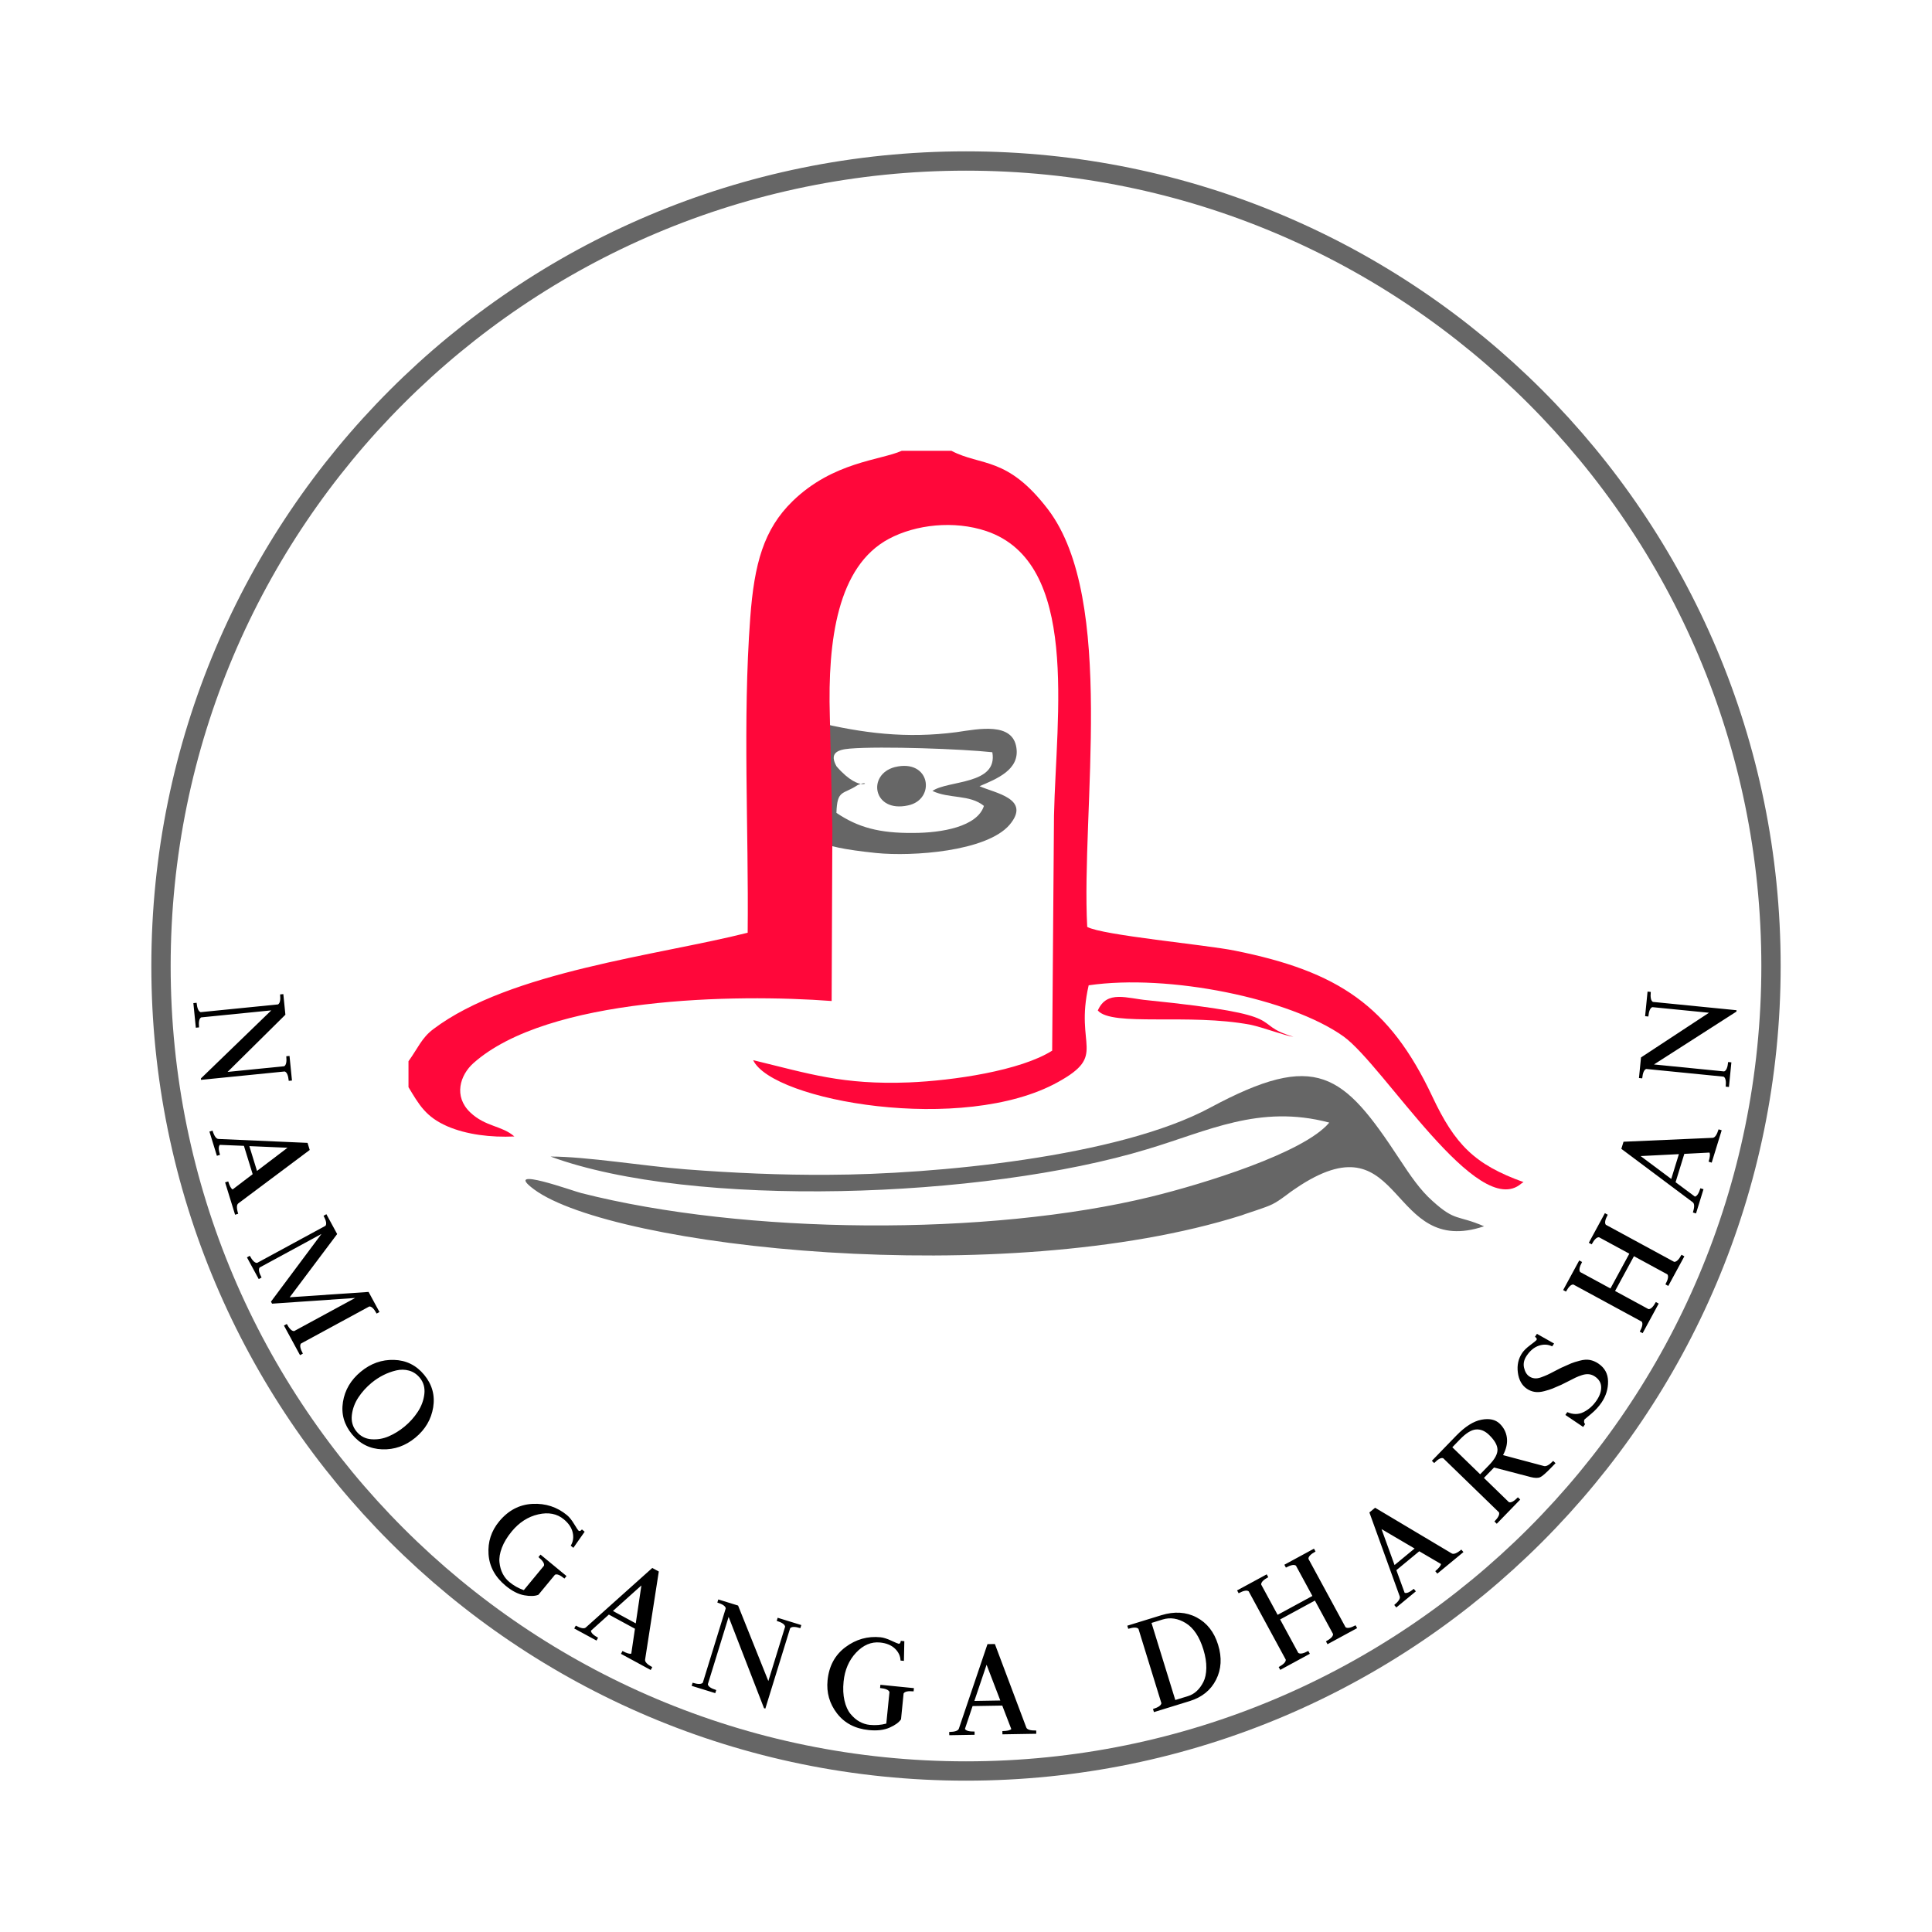
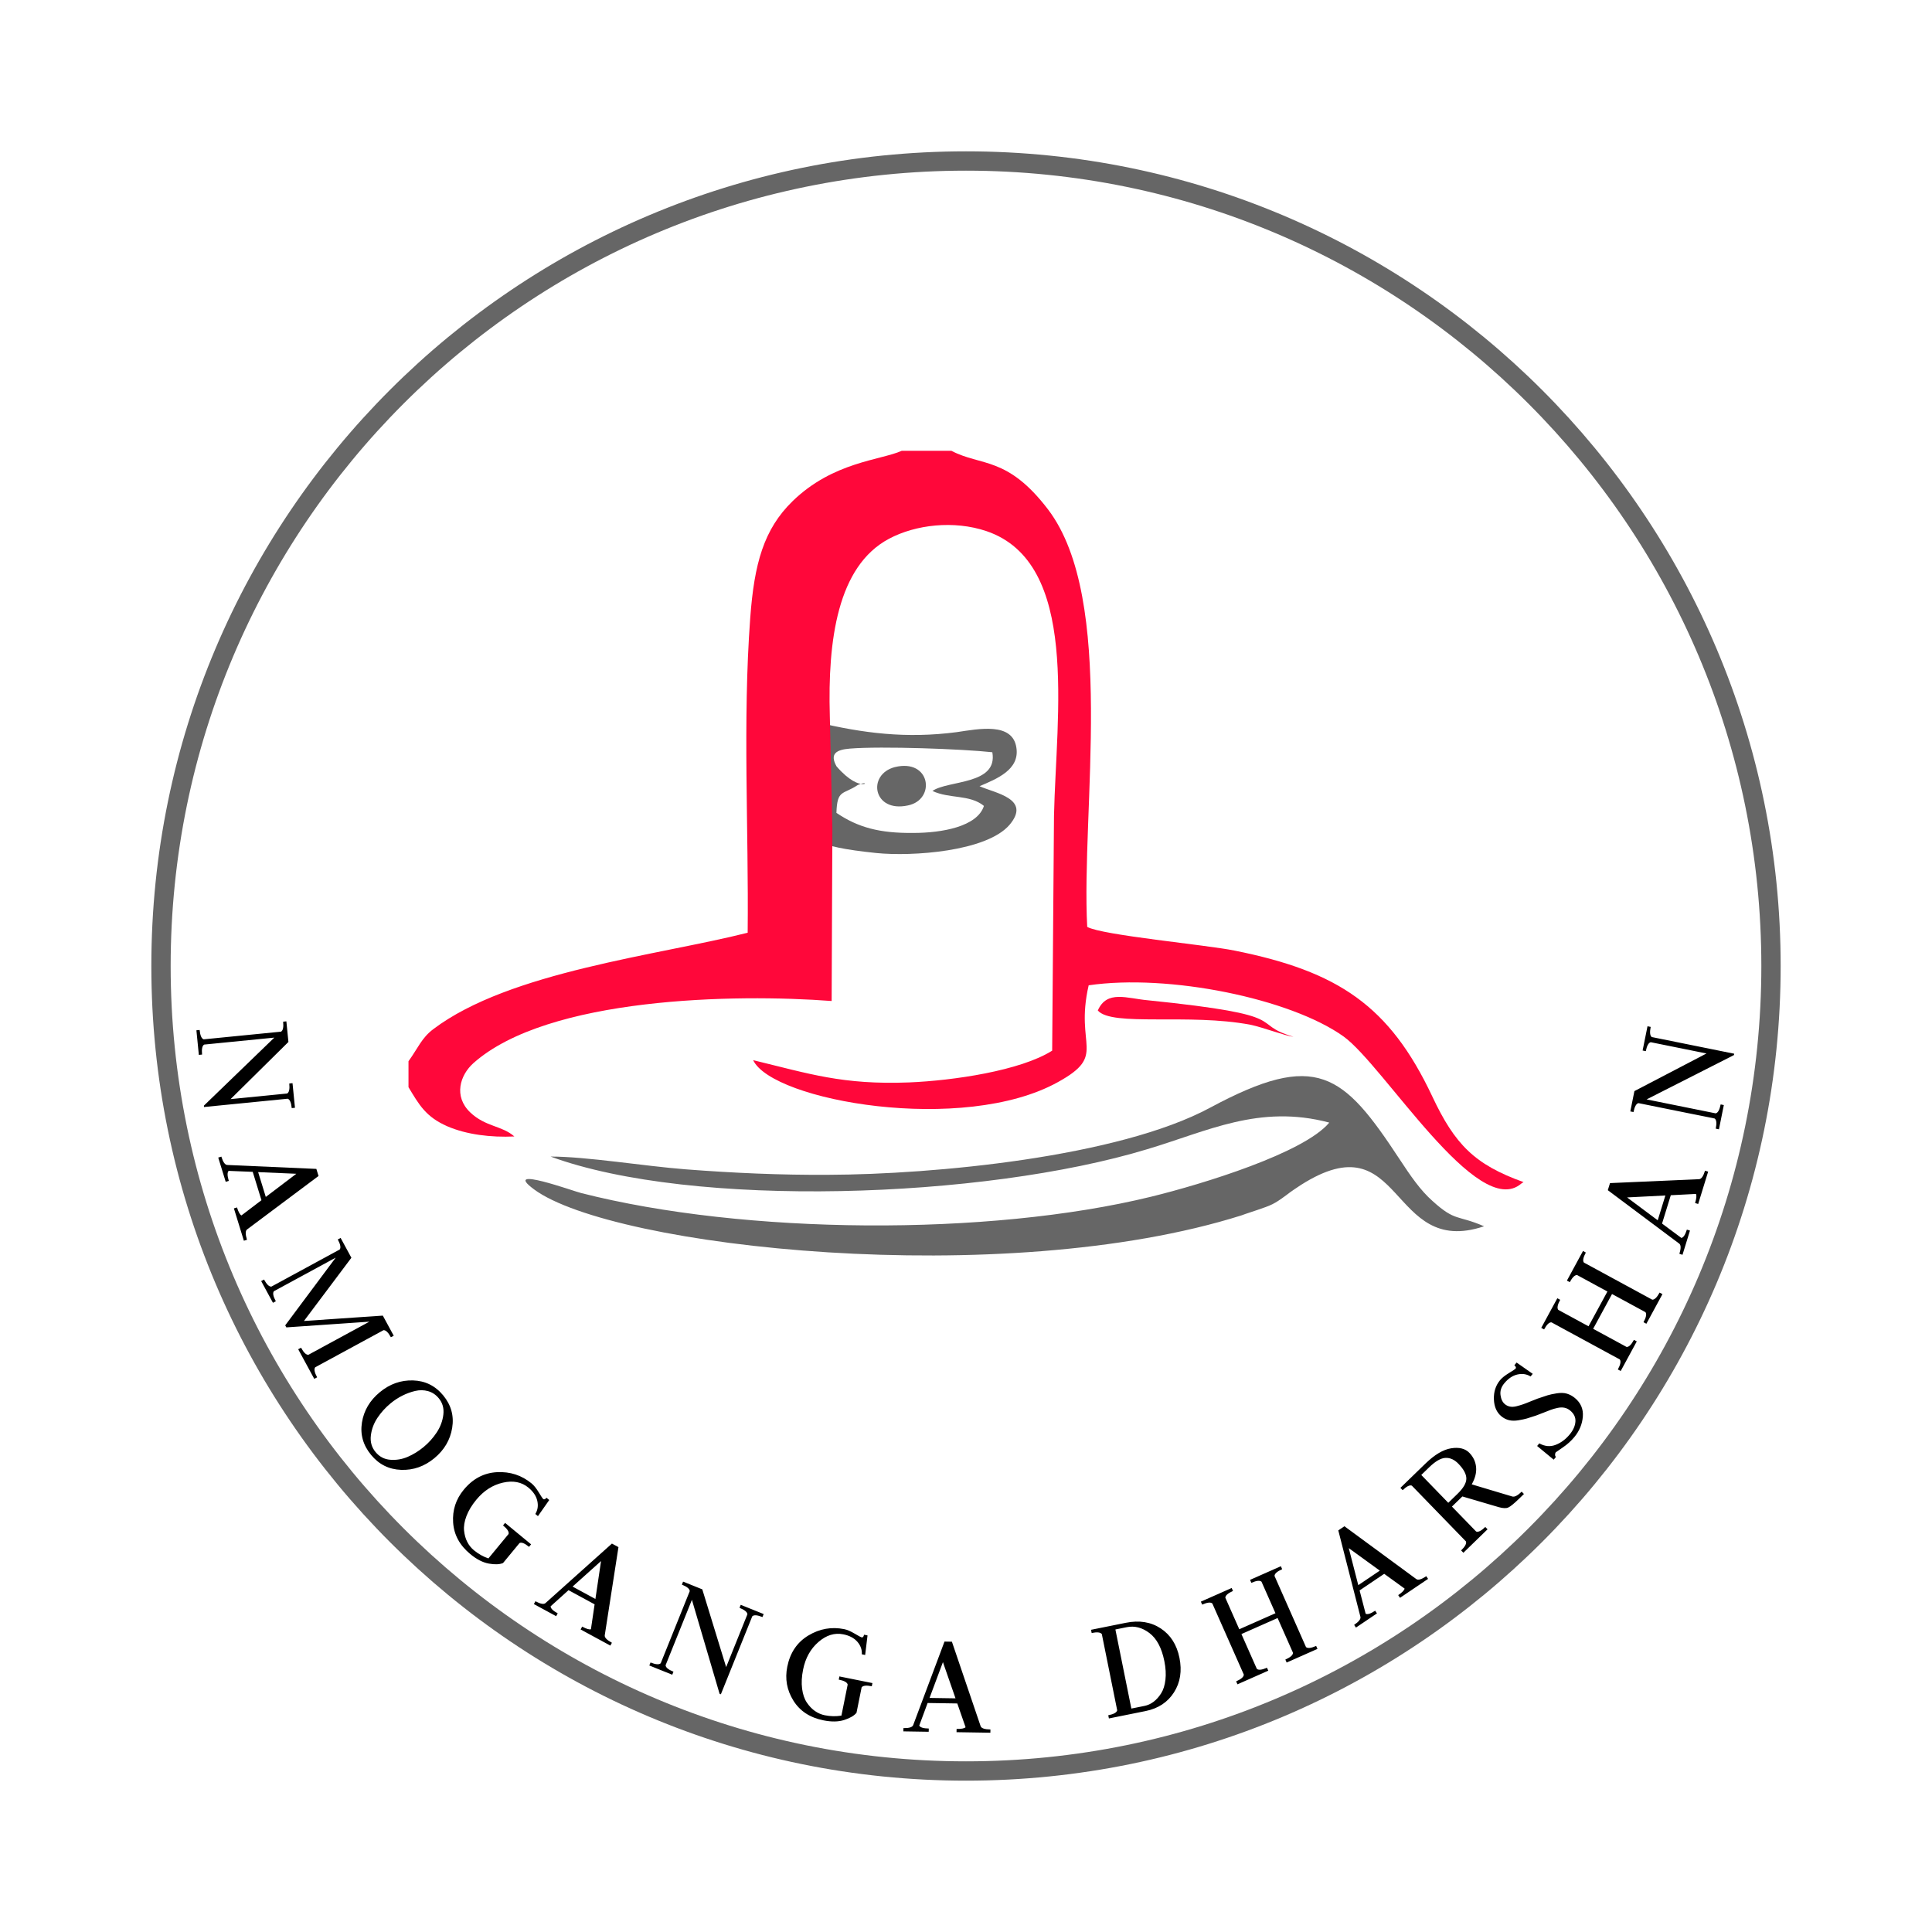
<svg xmlns="http://www.w3.org/2000/svg" style="isolation:isolate" viewBox="0 0 150 150" width="150pt" height="150pt">
  <defs>
-     <clipPath id="_clipPath_HxfspOjYoT2GL8KNg61DYydSoqYveQeG">
+     <clipPath id="_clipPath_K5WuZym65BkSUhOGtn7Y5SxUGXui5uws">
      <rect width="150" height="150" />
    </clipPath>
  </defs>
-   <g clip-path="url(#_clipPath_HxfspOjYoT2GL8KNg61DYydSoqYveQeG)">
+   <g clip-path="url(#_clipPath_K5WuZym65BkSUhOGtn7Y5SxUGXui5uws)">
    <g>
      <circle vector-effect="non-scaling-stroke" cx="75" cy="75" r="62.5" fill="none" stroke-width="2" stroke="rgb(102,102,102)" stroke-linejoin="miter" stroke-linecap="square" stroke-miterlimit="3" />
      <g>
        <path d=" M 99.86 92.798 C 100.257 92.487 100.654 92.232 100.994 92.005 C 109.016 86.902 107.797 97.702 115.224 95.208 C 113.126 94.301 113.013 94.868 111.227 93.252 C 110.263 92.402 109.498 91.268 108.676 90.02 C 104.282 83.331 102.241 81.545 93.964 85.995 C 86.82 89.85 72.449 91.183 64.342 91.211 C 60.657 91.239 56.887 91.069 53.23 90.786 C 49.97 90.531 45.548 89.794 42.742 89.794 C 53.769 93.847 76.361 93.082 89.06 89.227 C 93.737 87.838 97.762 85.712 103.205 87.158 C 101.249 89.51 93.425 91.92 89.372 92.912 C 76.729 96.002 57.794 95.86 45.123 92.628 C 44.698 92.543 38.858 90.417 41.466 92.345 C 47.561 96.852 77.92 100.197 96.402 94.357 C 96.77 94.216 97.167 94.102 97.564 93.961 C 98.726 93.564 98.896 93.507 99.86 92.798 L 99.86 92.798 Z " fill-rule="evenodd" fill="rgb(102,102,102)" />
        <path d=" M 64.947 59.497 C 64.408 58.533 64.911 58.206 65.988 58.121 C 68.426 57.922 74.747 58.149 77.044 58.404 C 77.497 60.955 73.614 60.558 72.395 61.409 C 73.699 62.032 75.286 61.664 76.392 62.571 C 75.881 64.187 73.103 64.669 70.921 64.669 C 68.284 64.697 66.612 64.243 64.94 63.11 C 64.996 61.267 65.45 61.721 66.584 60.955 C 67.83 60.394 66.934 61.799 64.947 59.497 L 64.947 59.497 Z  M 68.029 66.228 C 70.836 66.511 76.59 66.114 78.376 64.045 C 80.105 62.004 77.242 61.579 76.051 61.04 C 77.384 60.473 79.17 59.765 78.914 58.064 C 78.631 56.051 75.995 56.59 74.266 56.845 C 70.354 57.355 67.009 56.93 63.324 56.051 C 67.132 63.932 58.035 65.179 68.029 66.228 Z " fill-rule="evenodd" fill="rgb(102,102,102)" />
        <path d=" M 31.715 82.395 L 31.715 84.408 C 32.537 85.769 33.047 86.704 34.72 87.441 C 36.222 88.093 38.121 88.32 39.935 88.235 C 38.972 87.384 37.696 87.498 36.506 86.364 C 35.202 85.117 35.712 83.472 36.761 82.537 C 42.543 77.406 57.085 77.151 64.569 77.718 L 64.625 64.254 L 64.427 55.58 C 64.257 49.712 65.022 43.957 69.019 41.832 C 71.088 40.726 74.065 40.386 76.587 41.236 C 83.844 43.702 82.002 55.466 81.832 63.318 L 81.69 81.573 C 79.224 83.132 74.008 83.898 70.578 84.039 C 65.419 84.238 62.811 83.359 58.474 82.31 C 59.976 85.485 74.802 88.093 82.143 84.011 C 85.998 81.885 83.419 81.29 84.524 76.499 C 90.732 75.592 100.172 77.52 104.31 80.468 C 107.457 82.735 114.742 94.811 118.115 91.891 L 118.285 91.778 C 114.487 90.417 112.956 88.858 111.198 85.117 C 107.882 78.087 103.913 75.422 95.863 73.806 C 93.652 73.353 85.573 72.616 84.411 71.964 C 83.929 62.921 86.679 46.565 81.378 39.564 C 78.203 35.397 76.191 36.219 73.866 35 L 70.011 35 C 68.367 35.737 64.682 35.85 61.535 38.912 C 59.296 41.095 58.559 43.759 58.247 47.983 C 57.652 56.033 58.134 64.282 58.049 72.417 C 51.104 74.175 39.567 75.422 33.643 79.901 C 32.735 80.581 32.452 81.375 31.715 82.395 L 31.715 82.395 Z " fill-rule="evenodd" fill="rgb(255,7,58)" />
        <path d=" M 85.233 78.455 C 86.339 79.731 92.291 78.654 97.082 79.561 C 98.046 79.759 99.832 80.439 100.427 80.496 C 96.798 79.419 100.795 78.852 89.117 77.661 C 87.501 77.52 85.942 76.839 85.233 78.455 L 85.233 78.455 Z " fill-rule="evenodd" fill="rgb(255,7,58)" />
        <path d=" M 69.476 59.557 C 67.293 60.124 67.775 63.129 70.496 62.533 C 72.679 62.08 72.254 58.877 69.476 59.557 Z " fill-rule="evenodd" fill="rgb(102,102,102)" />
      </g>
-       <path d=" M 92.367 132.072 L 89.592 132.928 L 89.518 132.687 L 89.518 132.687 Q 90.137 132.496 90.17 132.235 L 90.17 132.235 L 88.391 126.467 L 88.391 126.467 Q 88.217 126.269 87.598 126.46 L 87.598 126.46 L 87.523 126.219 L 90.161 125.406 L 90.161 125.406 Q 91.686 124.936 92.9 125.572 L 92.9 125.572 L 92.9 125.572 Q 94.113 126.209 94.573 127.7 L 94.573 127.7 L 94.573 127.7 Q 95.033 129.19 94.417 130.41 L 94.417 130.41 L 94.417 130.41 Q 93.801 131.63 92.367 132.072 L 92.367 132.072 L 92.367 132.072 Z  M 90.263 125.738 L 89.403 126.004 L 91.25 131.989 L 92.247 131.682 L 92.247 131.682 Q 92.614 131.569 92.913 131.294 L 92.913 131.294 L 92.913 131.294 Q 93.211 131.02 93.43 130.589 L 93.43 130.589 L 93.43 130.589 Q 93.648 130.157 93.659 129.501 L 93.659 129.501 L 93.659 129.501 Q 93.67 128.844 93.43 128.065 L 93.43 128.065 L 93.43 128.065 Q 92.97 126.574 92.064 126.018 L 92.064 126.018 L 92.064 126.018 Q 91.158 125.463 90.263 125.738 L 90.263 125.738 L 90.263 125.738 Z  M 101.697 128.4 L 99.397 129.648 L 99.277 129.427 L 99.277 129.427 Q 99.847 129.118 99.827 128.855 L 99.827 128.855 L 96.947 123.55 L 96.947 123.55 Q 96.738 123.391 96.168 123.7 L 96.168 123.7 L 96.048 123.479 L 98.347 122.231 L 98.467 122.452 L 98.467 122.452 Q 97.898 122.761 97.918 123.024 L 97.918 123.024 L 99.194 125.375 L 101.894 123.91 L 100.617 121.558 L 100.617 121.558 Q 100.408 121.399 99.838 121.708 L 99.838 121.708 L 99.718 121.486 L 102.017 120.238 L 102.138 120.46 L 102.138 120.46 Q 101.568 120.769 101.588 121.031 L 101.588 121.031 L 104.467 126.336 L 104.467 126.336 Q 104.677 126.495 105.246 126.186 L 105.246 126.186 L 105.367 126.408 L 103.068 127.656 L 102.947 127.434 L 102.947 127.434 Q 103.517 127.125 103.497 126.863 L 103.497 126.863 L 102.089 124.268 L 99.389 125.734 L 100.797 128.328 L 100.797 128.328 Q 101.007 128.488 101.576 128.179 L 101.576 128.179 L 101.697 128.4 L 101.697 128.4 Z  M 113.62 120.504 L 111.593 122.177 L 111.433 121.982 L 111.433 121.982 Q 111.858 121.631 111.878 121.428 L 111.878 121.428 L 110.191 120.44 L 108.414 121.907 L 109.055 123.664 L 109.055 123.664 Q 109.285 123.755 109.767 123.357 L 109.767 123.357 L 109.927 123.552 L 108.409 124.804 L 108.249 124.61 L 108.249 124.61 Q 108.767 124.182 108.672 123.935 L 108.672 123.935 L 106.319 117.427 L 106.763 117.061 L 112.707 120.604 L 112.707 120.604 Q 112.932 120.745 113.459 120.31 L 113.459 120.31 L 113.62 120.504 L 113.62 120.504 Z  M 109.828 120.226 L 107.261 118.719 L 108.273 121.51 L 109.828 120.226 L 109.828 120.226 Z  M 118.03 116.426 L 116.208 118.304 L 116.027 118.128 L 116.027 118.128 Q 116.478 117.663 116.381 117.418 L 116.381 117.418 L 112.049 113.216 L 112.049 113.216 Q 111.802 113.126 111.35 113.591 L 111.35 113.591 L 111.17 113.416 L 113.058 111.469 L 113.058 111.469 Q 114.094 110.401 115.016 110.226 L 115.016 110.226 L 115.016 110.226 Q 115.939 110.051 116.438 110.535 L 116.438 110.535 L 116.438 110.535 Q 116.912 110.995 116.994 111.626 L 116.994 111.626 L 116.994 111.626 Q 117.075 112.257 116.696 112.975 L 116.696 112.975 L 119.857 113.819 L 119.857 113.819 Q 120.122 113.908 120.589 113.426 L 120.589 113.426 L 120.77 113.601 L 120.411 113.971 L 120.411 113.971 Q 119.826 114.574 119.582 114.688 L 119.582 114.688 L 119.582 114.688 Q 119.337 114.802 118.852 114.682 L 118.852 114.682 L 115.998 113.936 L 115.212 114.746 L 117.15 116.626 L 117.15 116.626 Q 117.398 116.716 117.849 116.251 L 117.849 116.251 L 118.03 116.426 L 118.03 116.426 Z  M 113.351 111.753 L 112.758 112.365 L 114.919 114.462 L 115.613 113.747 L 115.613 113.747 Q 116.281 113.058 116.265 112.541 L 116.265 112.541 L 116.265 112.541 Q 116.249 112.023 115.611 111.405 L 115.611 111.405 L 115.611 111.405 Q 115.138 110.945 114.599 110.983 L 114.599 110.983 L 114.599 110.983 Q 114.061 111.021 113.351 111.753 L 113.351 111.753 L 113.351 111.753 Z  M 124.347 108.887 L 124.347 108.887 L 124.347 108.887 Q 124.018 109.374 123.526 109.781 L 123.526 109.781 L 123.526 109.781 Q 123.035 110.187 123.021 110.207 L 123.021 110.207 L 123.021 110.207 Q 122.981 110.267 122.987 110.387 L 122.987 110.387 L 122.987 110.387 Q 122.993 110.507 123.072 110.56 L 123.072 110.56 L 122.918 110.789 L 121.535 109.856 L 121.683 109.637 L 121.683 109.637 Q 122.354 109.931 122.953 109.633 L 122.953 109.633 L 122.953 109.633 Q 123.552 109.335 123.968 108.718 L 123.968 108.718 L 123.968 108.718 Q 124.324 108.191 124.314 107.692 L 124.314 107.692 L 124.314 107.692 Q 124.303 107.193 123.826 106.87 L 123.826 106.87 L 123.826 106.87 Q 123.607 106.723 123.364 106.696 L 123.364 106.696 L 123.364 106.696 Q 123.121 106.67 122.836 106.76 L 122.836 106.76 L 122.836 106.76 Q 122.551 106.85 122.326 106.958 L 122.326 106.958 L 122.326 106.958 Q 122.101 107.067 121.755 107.246 L 121.755 107.246 L 121.755 107.246 Q 121.41 107.426 121.219 107.514 L 121.219 107.514 L 121.219 107.514 Q 120.766 107.715 120.537 107.807 L 120.537 107.807 L 120.537 107.807 Q 120.309 107.899 119.902 108.008 L 119.902 108.008 L 119.902 108.008 Q 119.495 108.117 119.166 108.068 L 119.166 108.068 L 119.166 108.068 Q 118.837 108.02 118.548 107.825 L 118.548 107.825 L 118.548 107.825 Q 117.962 107.429 117.847 106.57 L 117.847 106.57 L 117.847 106.57 Q 117.732 105.71 118.182 105.044 L 118.182 105.044 L 118.182 105.044 Q 118.376 104.756 118.814 104.429 L 118.814 104.429 L 118.814 104.429 Q 119.252 104.102 119.292 104.042 L 119.292 104.042 L 119.292 104.042 Q 119.373 103.923 119.174 103.788 L 119.174 103.788 L 119.329 103.56 L 120.659 104.313 L 120.511 104.532 L 120.511 104.532 Q 120.033 104.296 119.485 104.476 L 119.485 104.476 L 119.485 104.476 Q 118.936 104.656 118.527 105.262 L 118.527 105.262 L 118.527 105.262 Q 118.218 105.72 118.327 106.191 L 118.327 106.191 L 118.327 106.191 Q 118.435 106.663 118.734 106.864 L 118.734 106.864 L 118.734 106.864 Q 118.923 106.992 119.147 107.013 L 119.147 107.013 L 119.147 107.013 Q 119.372 107.034 119.639 106.94 L 119.639 106.94 L 119.639 106.94 Q 119.905 106.845 120.124 106.746 L 120.124 106.746 L 120.124 106.746 Q 120.342 106.647 120.683 106.465 L 120.683 106.465 L 120.683 106.465 Q 121.024 106.282 121.214 106.193 L 121.214 106.193 L 121.214 106.193 Q 121.738 105.953 121.978 105.855 L 121.978 105.855 L 121.978 105.855 Q 122.218 105.756 122.658 105.641 L 122.658 105.641 L 122.658 105.641 Q 123.098 105.525 123.439 105.588 L 123.439 105.588 L 123.439 105.588 Q 123.78 105.652 124.098 105.867 L 124.098 105.867 L 124.098 105.867 Q 124.834 106.364 124.849 107.242 L 124.849 107.242 L 124.849 107.242 Q 124.864 108.121 124.347 108.887 Z  M 128.781 101.21 L 127.533 103.509 L 127.311 103.389 L 127.311 103.389 Q 127.62 102.819 127.461 102.61 L 127.461 102.61 L 122.156 99.73 L 122.156 99.73 Q 121.894 99.71 121.584 100.28 L 121.584 100.28 L 121.363 100.16 L 122.611 97.861 L 122.833 97.981 L 122.833 97.981 Q 122.523 98.55 122.683 98.76 L 122.683 98.76 L 125.035 100.036 L 126.5 97.337 L 124.148 96.06 L 124.148 96.06 Q 123.886 96.04 123.577 96.61 L 123.577 96.61 L 123.355 96.49 L 124.603 94.19 L 124.825 94.311 L 124.825 94.311 Q 124.516 94.88 124.675 95.09 L 124.675 95.09 L 129.98 97.969 L 129.98 97.969 Q 130.242 97.989 130.552 97.419 L 130.552 97.419 L 130.773 97.54 L 129.525 99.839 L 129.303 99.719 L 129.303 99.719 Q 129.613 99.149 129.453 98.94 L 129.453 98.94 L 126.859 97.531 L 125.393 100.231 L 127.988 101.639 L 127.988 101.639 Q 128.25 101.659 128.559 101.09 L 128.559 101.09 L 128.781 101.21 L 128.781 101.21 Z  M 133.671 87.755 L 132.896 90.267 L 132.655 90.192 L 132.655 90.192 Q 132.818 89.665 132.723 89.485 L 132.723 89.485 L 130.77 89.586 L 130.091 91.787 L 131.593 92.904 L 131.593 92.904 Q 131.834 92.853 132.018 92.256 L 132.018 92.256 L 132.259 92.331 L 131.679 94.211 L 131.438 94.137 L 131.438 94.137 Q 131.636 93.495 131.42 93.34 L 131.42 93.34 L 125.88 89.195 L 126.05 88.644 L 132.963 88.341 L 132.963 88.341 Q 133.228 88.335 133.43 87.681 L 133.43 87.681 L 133.671 87.755 L 133.671 87.755 Z  M 130.349 89.607 L 127.377 89.757 L 129.755 91.533 L 130.349 89.607 L 130.349 89.607 Z  M 134.424 82.481 L 134.235 84.392 L 133.984 84.367 L 133.984 84.367 Q 134.048 83.722 133.82 83.591 L 133.82 83.591 L 127.813 82.994 L 127.813 82.994 Q 127.564 83.078 127.5 83.723 L 127.5 83.723 L 127.249 83.698 L 127.408 82.098 L 132.685 78.63 L 128.29 78.194 L 128.29 78.194 Q 128.041 78.277 127.977 78.922 L 127.977 78.922 L 127.726 78.897 L 127.916 76.987 L 128.166 77.012 L 128.166 77.012 Q 128.102 77.656 128.33 77.788 L 128.33 77.788 L 134.826 78.433 L 134.816 78.54 L 128.415 82.644 L 133.86 83.185 L 133.86 83.185 Q 134.11 83.101 134.174 82.456 L 134.174 82.456 L 134.424 82.481 L 134.424 82.481 Z  M 43.775 117.96 L 43.775 117.96 L 43.775 117.96 Q 42.979 117.303 41.79 117.575 L 41.79 117.575 L 41.79 117.575 Q 40.601 117.846 39.73 118.901 L 39.73 118.901 L 39.73 118.901 Q 39.203 119.54 38.965 120.168 L 38.965 120.168 L 38.965 120.168 Q 38.727 120.796 38.779 121.298 L 38.779 121.298 L 38.779 121.298 Q 38.831 121.8 39.03 122.182 L 39.03 122.182 L 39.03 122.182 Q 39.228 122.563 39.543 122.823 L 39.543 122.823 L 39.543 122.823 Q 40.061 123.251 40.669 123.457 L 40.669 123.457 L 42.235 121.56 L 42.235 121.56 Q 42.305 121.306 41.805 120.893 L 41.805 120.893 L 41.965 120.699 L 43.983 122.364 L 43.822 122.559 L 43.822 122.559 Q 43.323 122.146 43.087 122.262 L 43.087 122.262 L 41.803 123.817 L 41.803 123.817 Q 41.401 123.983 40.703 123.858 L 40.703 123.858 L 40.703 123.858 Q 40.005 123.733 39.265 123.122 L 39.265 123.122 L 39.265 123.122 Q 38.025 122.099 37.93 120.667 L 37.93 120.667 L 37.93 120.667 Q 37.836 119.236 38.753 118.125 L 38.753 118.125 L 38.753 118.125 Q 39.814 116.839 41.341 116.761 L 41.341 116.761 L 41.341 116.761 Q 42.868 116.683 44.025 117.638 L 44.025 117.638 L 44.025 117.638 Q 44.293 117.859 44.577 118.327 L 44.577 118.327 L 44.577 118.327 Q 44.86 118.794 44.916 118.84 L 44.916 118.84 L 44.916 118.84 Q 45.027 118.931 45.18 118.746 L 45.18 118.746 L 45.392 118.922 L 44.515 120.174 L 44.311 120.006 L 44.311 120.006 Q 44.592 119.553 44.465 118.989 L 44.465 118.989 L 44.465 118.989 Q 44.339 118.426 43.775 117.96 Z  M 50.521 129.658 L 48.211 128.404 L 48.331 128.183 L 48.331 128.183 Q 48.817 128.446 49.012 128.388 L 49.012 128.388 L 49.297 126.454 L 47.272 125.355 L 45.882 126.607 L 45.882 126.607 Q 45.885 126.854 46.433 127.152 L 46.433 127.152 L 46.313 127.373 L 44.583 126.435 L 44.704 126.213 L 44.704 126.213 Q 45.294 126.534 45.488 126.352 L 45.488 126.352 L 50.643 121.736 L 51.149 122.011 L 50.086 128.848 L 50.086 128.848 Q 50.04 129.11 50.641 129.436 L 50.641 129.436 L 50.521 129.658 L 50.521 129.658 Z  M 49.36 126.037 L 49.797 123.093 L 47.588 125.075 L 49.36 126.037 L 49.36 126.037 Z  M 55.534 131.455 L 53.7 130.889 L 53.774 130.648 L 53.774 130.648 Q 54.393 130.839 54.567 130.642 L 54.567 130.642 L 56.346 124.874 L 56.346 124.874 Q 56.314 124.613 55.694 124.422 L 55.694 124.422 L 55.769 124.181 L 57.305 124.655 L 59.654 130.516 L 60.956 126.296 L 60.956 126.296 Q 60.923 126.035 60.304 125.844 L 60.304 125.844 L 60.378 125.603 L 62.213 126.169 L 62.139 126.41 L 62.139 126.41 Q 61.52 126.219 61.346 126.416 L 61.346 126.416 L 59.421 132.654 L 59.318 132.622 L 56.57 125.533 L 54.957 130.762 L 54.957 130.762 Q 54.989 131.023 55.608 131.214 L 55.608 131.214 L 55.534 131.455 L 55.534 131.455 Z  M 68.332 127.524 L 68.332 127.524 L 68.332 127.524 Q 67.306 127.421 66.469 128.308 L 66.469 128.308 L 66.469 128.308 Q 65.633 129.195 65.496 130.557 L 65.496 130.557 L 65.496 130.557 Q 65.414 131.381 65.566 132.035 L 65.566 132.035 L 65.566 132.035 Q 65.717 132.689 66.04 133.077 L 66.04 133.077 L 66.04 133.077 Q 66.363 133.465 66.74 133.672 L 66.74 133.672 L 66.74 133.672 Q 67.118 133.879 67.524 133.919 L 67.524 133.919 L 67.524 133.919 Q 68.192 133.986 68.812 133.819 L 68.812 133.819 L 69.057 131.371 L 69.057 131.371 Q 68.973 131.122 68.329 131.057 L 68.329 131.057 L 68.354 130.806 L 70.957 131.067 L 70.932 131.318 L 70.932 131.318 Q 70.287 131.253 70.155 131.481 L 70.155 131.481 L 69.955 133.487 L 69.955 133.487 Q 69.714 133.849 69.064 134.134 L 69.064 134.134 L 69.064 134.134 Q 68.414 134.418 67.459 134.323 L 67.459 134.323 L 67.459 134.323 Q 65.859 134.163 64.984 133.026 L 64.984 133.026 L 64.984 133.026 Q 64.109 131.889 64.252 130.456 L 64.252 130.456 L 64.252 130.456 Q 64.418 128.797 65.643 127.882 L 65.643 127.882 L 65.643 127.882 Q 66.869 126.967 68.361 127.117 L 68.361 127.117 L 68.361 127.117 Q 68.707 127.151 69.203 127.382 L 69.203 127.382 L 69.203 127.382 Q 69.698 127.612 69.77 127.62 L 69.77 127.62 L 69.77 127.62 Q 69.913 127.634 69.937 127.395 L 69.937 127.395 L 70.212 127.423 L 70.18 128.951 L 69.917 128.925 L 69.917 128.925 Q 69.898 128.392 69.479 127.994 L 69.479 127.994 L 69.479 127.994 Q 69.061 127.597 68.332 127.524 Z  M 80.456 134.609 L 77.828 134.653 L 77.824 134.401 L 77.824 134.401 Q 78.376 134.392 78.517 134.245 L 78.517 134.245 L 77.815 132.421 L 75.511 132.459 L 74.917 134.233 L 74.917 134.233 Q 75.04 134.447 75.664 134.437 L 75.664 134.437 L 75.668 134.689 L 73.701 134.722 L 73.696 134.47 L 73.696 134.47 Q 74.368 134.458 74.448 134.205 L 74.448 134.205 L 76.667 127.651 L 77.243 127.642 L 79.679 134.118 L 79.679 134.118 Q 79.767 134.369 80.451 134.357 L 80.451 134.357 L 80.456 134.609 L 80.456 134.609 Z  M 77.664 132.027 L 76.598 129.249 L 75.649 132.061 L 77.664 132.027 L 77.664 132.027 Z  M 15.204 79.791 L 15.013 77.881 L 15.264 77.856 L 15.264 77.856 Q 15.328 78.5 15.578 78.584 L 15.578 78.584 L 21.584 77.983 L 21.584 77.983 Q 21.812 77.852 21.747 77.207 L 21.747 77.207 L 21.998 77.182 L 22.158 78.782 L 17.67 83.223 L 22.064 82.783 L 22.064 82.783 Q 22.292 82.652 22.227 82.007 L 22.227 82.007 L 22.478 81.982 L 22.669 83.892 L 22.419 83.917 L 22.419 83.917 Q 22.354 83.273 22.104 83.189 L 22.104 83.189 L 15.609 83.839 L 15.598 83.731 L 21.063 78.445 L 15.618 78.99 L 15.618 78.99 Q 15.39 79.121 15.455 79.766 L 15.455 79.766 L 15.204 79.791 L 15.204 79.791 Z  M 18.252 94.311 L 17.477 91.8 L 17.718 91.725 L 17.718 91.725 Q 17.881 92.253 18.061 92.348 L 18.061 92.348 L 19.617 91.164 L 18.938 88.963 L 17.068 88.887 L 17.068 88.887 Q 16.897 89.065 17.081 89.661 L 17.081 89.661 L 16.84 89.736 L 16.26 87.855 L 16.501 87.781 L 16.501 87.781 Q 16.699 88.423 16.965 88.429 L 16.965 88.429 L 23.877 88.732 L 24.047 89.283 L 18.507 93.428 L 18.507 93.428 Q 18.291 93.583 18.493 94.236 L 18.493 94.236 L 18.252 94.311 L 18.252 94.311 Z  M 19.953 90.91 L 22.324 89.111 L 19.359 88.984 L 19.953 90.91 L 19.953 90.91 Z  M 20.088 99.308 L 19.172 97.621 L 19.393 97.5 L 19.393 97.5 Q 19.702 98.07 19.965 98.05 L 19.965 98.05 L 25.269 95.171 L 25.269 95.171 Q 25.429 94.961 25.12 94.392 L 25.12 94.392 L 25.341 94.271 L 26.177 95.811 L 22.492 100.72 L 28.616 100.304 L 29.463 101.865 L 29.242 101.985 L 29.242 101.985 Q 28.933 101.415 28.67 101.435 L 28.67 101.435 L 23.365 104.315 L 23.365 104.315 Q 23.206 104.524 23.515 105.094 L 23.515 105.094 L 23.294 105.214 L 22.046 102.915 L 22.267 102.795 L 22.267 102.795 Q 22.576 103.364 22.839 103.345 L 22.839 103.345 L 27.574 100.774 L 21.124 101.217 L 21.038 101.059 L 24.958 95.804 L 20.159 98.409 L 20.159 98.409 Q 20 98.618 20.309 99.188 L 20.309 99.188 L 20.088 99.308 L 20.088 99.308 Z  M 28.853 107.359 L 28.853 107.359 L 28.853 107.359 Q 28.242 107.864 27.824 108.497 L 27.824 108.497 L 27.824 108.497 Q 27.405 109.13 27.318 109.863 L 27.318 109.863 L 27.318 109.863 Q 27.231 110.597 27.681 111.143 L 27.681 111.143 L 27.681 111.143 Q 28.132 111.689 28.83 111.743 L 28.83 111.743 L 28.83 111.743 Q 29.528 111.797 30.177 111.518 L 30.177 111.518 L 30.177 111.518 Q 30.826 111.239 31.409 110.758 L 31.409 110.758 L 31.409 110.758 Q 32.011 110.261 32.435 109.616 L 32.435 109.616 L 32.435 109.616 Q 32.859 108.97 32.946 108.237 L 32.946 108.237 L 32.946 108.237 Q 33.033 107.503 32.59 106.967 L 32.59 106.967 L 32.59 106.967 Q 32.246 106.55 31.761 106.414 L 31.761 106.414 L 31.761 106.414 Q 31.275 106.278 30.76 106.4 L 30.76 106.4 L 30.76 106.4 Q 30.246 106.521 29.762 106.764 L 29.762 106.764 L 29.762 106.764 Q 29.279 107.008 28.853 107.359 Z  M 28.015 106.495 L 28.015 106.495 L 28.015 106.495 Q 29.172 105.54 30.591 105.582 L 30.591 105.582 L 30.591 105.582 Q 32.011 105.624 32.935 106.744 L 32.935 106.744 L 32.935 106.744 Q 33.859 107.864 33.632 109.266 L 33.632 109.266 L 33.632 109.266 Q 33.404 110.667 32.247 111.622 L 32.247 111.622 L 32.247 111.622 Q 31.09 112.577 29.671 112.526 L 29.671 112.526 L 29.671 112.526 Q 28.253 112.476 27.336 111.365 L 27.336 111.365 L 27.336 111.365 Q 26.404 110.236 26.627 108.847 L 26.627 108.847 L 26.627 108.847 Q 26.849 107.457 28.015 106.495 Z " fill="rgb(0,0,0)" />
+       <path d=" M 88.942 132.846 L 86.095 133.42 L 86.045 133.173 L 86.045 133.173 Q 86.681 133.045 86.739 132.788 L 86.739 132.788 L 85.546 126.871 L 85.546 126.871 Q 85.392 126.657 84.757 126.785 L 84.757 126.785 L 84.707 126.538 L 87.413 125.993 L 87.413 125.993 Q 88.977 125.677 90.121 126.432 L 90.121 126.432 L 90.121 126.432 Q 91.265 127.186 91.573 128.716 L 91.573 128.716 L 91.573 128.716 Q 91.882 130.245 91.147 131.397 L 91.147 131.397 L 91.147 131.397 Q 90.412 132.549 88.942 132.846 L 88.942 132.846 L 88.942 132.846 Z  M 87.481 126.334 L 86.599 126.512 L 87.838 132.652 L 88.861 132.446 L 88.861 132.446 Q 89.238 132.37 89.562 132.127 L 89.562 132.127 L 89.562 132.127 Q 89.886 131.884 90.147 131.476 L 90.147 131.476 L 90.147 131.476 Q 90.408 131.069 90.484 130.417 L 90.484 130.417 L 90.484 130.417 Q 90.561 129.765 90.399 128.965 L 90.399 128.965 L 90.399 128.965 Q 90.091 127.436 89.245 126.792 L 89.245 126.792 L 89.245 126.792 Q 88.399 126.149 87.481 126.334 L 87.481 126.334 L 87.481 126.334 Z  M 98.469 129.711 L 96.077 130.77 L 95.975 130.54 L 95.975 130.54 Q 96.568 130.277 96.569 130.014 L 96.569 130.014 L 94.126 124.495 L 94.126 124.495 Q 93.93 124.319 93.337 124.582 L 93.337 124.582 L 93.235 124.351 L 95.627 123.292 L 95.729 123.522 L 95.729 123.522 Q 95.137 123.785 95.135 124.048 L 95.135 124.048 L 96.218 126.495 L 99.027 125.251 L 97.944 122.804 L 97.944 122.804 Q 97.748 122.629 97.156 122.891 L 97.156 122.891 L 97.054 122.66 L 99.446 121.601 L 99.548 121.832 L 99.548 121.832 Q 98.955 122.094 98.954 122.357 L 98.954 122.357 L 101.397 127.877 L 101.397 127.877 Q 101.593 128.052 102.186 127.79 L 102.186 127.79 L 102.288 128.02 L 99.896 129.079 L 99.794 128.849 L 99.794 128.849 Q 100.386 128.587 100.388 128.323 L 100.388 128.323 L 99.193 125.624 L 96.384 126.868 L 97.579 129.567 L 97.579 129.567 Q 97.775 129.743 98.367 129.481 L 98.367 129.481 L 98.469 129.711 L 98.469 129.711 Z  M 110.876 122.584 L 108.698 124.054 L 108.557 123.845 L 108.557 123.845 Q 109.014 123.536 109.053 123.337 L 109.053 123.337 L 107.469 122.191 L 105.559 123.48 L 106.029 125.291 L 106.029 125.291 Q 106.249 125.403 106.767 125.054 L 106.767 125.054 L 106.908 125.263 L 105.276 126.364 L 105.135 126.155 L 105.135 126.155 Q 105.692 125.779 105.621 125.523 L 105.621 125.523 L 103.905 118.82 L 104.382 118.498 L 109.957 122.596 L 109.957 122.596 Q 110.168 122.758 110.735 122.375 L 110.735 122.375 L 110.876 122.584 L 110.876 122.584 Z  M 107.128 121.943 L 104.718 120.196 L 105.457 123.071 L 107.128 121.943 L 107.128 121.943 Z  M 115.493 118.734 L 113.616 120.556 L 113.44 120.375 L 113.44 120.375 Q 113.905 119.924 113.816 119.676 L 113.816 119.676 L 109.613 115.344 L 109.613 115.344 Q 109.368 115.247 108.903 115.698 L 108.903 115.698 L 108.727 115.517 L 110.674 113.629 L 110.674 113.629 Q 111.742 112.593 112.669 112.445 L 112.669 112.445 L 112.669 112.445 Q 113.596 112.298 114.081 112.798 L 114.081 112.798 L 114.081 112.798 Q 114.541 113.272 114.603 113.905 L 114.603 113.905 L 114.603 113.905 Q 114.666 114.538 114.265 115.245 L 114.265 115.245 L 117.399 116.183 L 117.399 116.183 Q 117.66 116.281 118.143 115.813 L 118.143 115.813 L 118.318 115.994 L 117.948 116.353 L 117.948 116.353 Q 117.345 116.938 117.097 117.044 L 117.097 117.044 L 117.097 117.044 Q 116.849 117.151 116.368 117.016 L 116.368 117.016 L 113.538 116.184 L 112.728 116.97 L 114.608 118.907 L 114.608 118.907 Q 114.853 119.005 115.318 118.553 L 115.318 118.553 L 115.493 118.734 L 115.493 118.734 Z  M 110.958 113.922 L 110.347 114.515 L 112.444 116.677 L 113.159 115.983 L 113.159 115.983 Q 113.848 115.315 113.847 114.797 L 113.847 114.797 L 113.847 114.797 Q 113.846 114.279 113.228 113.642 L 113.228 113.642 L 113.228 113.642 Q 112.769 113.168 112.229 113.19 L 112.229 113.19 L 112.229 113.19 Q 111.69 113.211 110.958 113.922 L 110.958 113.922 L 110.958 113.922 Z  M 122.234 111.571 L 122.234 111.571 L 122.234 111.571 Q 121.859 112.025 121.331 112.383 L 121.331 112.383 L 121.331 112.383 Q 120.803 112.74 120.787 112.759 L 120.787 112.759 L 120.787 112.759 Q 120.742 112.814 120.736 112.934 L 120.736 112.934 L 120.736 112.934 Q 120.731 113.054 120.805 113.115 L 120.805 113.115 L 120.629 113.328 L 119.342 112.266 L 119.51 112.063 L 119.51 112.063 Q 120.15 112.419 120.775 112.18 L 120.775 112.18 L 120.775 112.18 Q 121.4 111.941 121.873 111.367 L 121.873 111.367 L 121.873 111.367 Q 122.278 110.877 122.315 110.379 L 122.315 110.379 L 122.315 110.379 Q 122.353 109.881 121.908 109.514 L 121.908 109.514 L 121.908 109.514 Q 121.705 109.346 121.466 109.297 L 121.466 109.297 L 121.466 109.297 Q 121.226 109.247 120.934 109.309 L 120.934 109.309 L 120.934 109.309 Q 120.642 109.371 120.407 109.458 L 120.407 109.458 L 120.407 109.458 Q 120.172 109.544 119.811 109.69 L 119.811 109.69 L 119.811 109.69 Q 119.45 109.835 119.252 109.905 L 119.252 109.905 L 119.252 109.905 Q 118.781 110.061 118.545 110.131 L 118.545 110.131 L 118.545 110.131 Q 118.309 110.2 117.893 110.27 L 117.893 110.27 L 117.893 110.27 Q 117.478 110.34 117.155 110.26 L 117.155 110.26 L 117.155 110.26 Q 116.832 110.18 116.564 109.959 L 116.564 109.959 L 116.564 109.959 Q 116.018 109.508 115.986 108.642 L 115.986 108.642 L 115.986 108.642 Q 115.954 107.775 116.465 107.155 L 116.465 107.155 L 116.465 107.155 Q 116.687 106.887 117.154 106.603 L 117.154 106.603 L 117.154 106.603 Q 117.621 106.32 117.667 106.264 L 117.667 106.264 L 117.667 106.264 Q 117.759 106.153 117.573 106 L 117.573 106 L 117.749 105.787 L 119.001 106.665 L 118.833 106.868 L 118.833 106.868 Q 118.38 106.588 117.817 106.714 L 117.817 106.714 L 117.817 106.714 Q 117.253 106.841 116.788 107.405 L 116.788 107.405 L 116.788 107.405 Q 116.436 107.831 116.499 108.311 L 116.499 108.311 L 116.499 108.311 Q 116.562 108.791 116.84 109.02 L 116.84 109.02 L 116.84 109.02 Q 117.016 109.165 117.238 109.208 L 117.238 109.208 L 117.238 109.208 Q 117.459 109.25 117.734 109.182 L 117.734 109.182 L 117.734 109.182 Q 118.008 109.113 118.235 109.035 L 118.235 109.035 L 118.235 109.035 Q 118.462 108.958 118.819 108.809 L 118.819 108.809 L 118.819 108.809 Q 119.175 108.66 119.373 108.59 L 119.373 108.59 L 119.373 108.59 Q 119.918 108.401 120.166 108.326 L 120.166 108.326 L 120.166 108.326 Q 120.415 108.251 120.864 108.178 L 120.864 108.178 L 120.864 108.178 Q 121.313 108.105 121.646 108.201 L 121.646 108.201 L 121.646 108.201 Q 121.979 108.297 122.275 108.541 L 122.275 108.541 L 122.275 108.541 Q 122.96 109.106 122.891 109.983 L 122.891 109.983 L 122.891 109.983 Q 122.822 110.859 122.234 111.571 Z  M 127.079 104.146 L 125.831 106.445 L 125.609 106.325 L 125.609 106.325 Q 125.919 105.756 125.759 105.546 L 125.759 105.546 L 120.455 102.666 L 120.455 102.666 Q 120.192 102.646 119.883 103.216 L 119.883 103.216 L 119.662 103.095 L 120.91 100.796 L 121.132 100.917 L 121.132 100.917 Q 120.822 101.486 120.982 101.696 L 120.982 101.696 L 123.333 102.973 L 124.799 100.273 L 122.448 98.996 L 122.448 98.996 Q 122.185 98.976 121.876 99.546 L 121.876 99.546 L 121.655 99.426 L 122.903 97.127 L 123.124 97.247 L 123.124 97.247 Q 122.815 97.816 122.975 98.026 L 122.975 98.026 L 128.279 100.906 L 128.279 100.906 Q 128.541 100.926 128.851 100.356 L 128.851 100.356 L 129.072 100.477 L 127.824 102.776 L 127.602 102.655 L 127.602 102.655 Q 127.912 102.086 127.752 101.876 L 127.752 101.876 L 125.158 100.468 L 123.692 103.167 L 126.286 104.576 L 126.286 104.576 Q 126.549 104.596 126.858 104.026 L 126.858 104.026 L 127.079 104.146 L 127.079 104.146 Z  M 132.62 90.966 L 131.846 93.477 L 131.605 93.403 L 131.605 93.403 Q 131.768 92.876 131.672 92.696 L 131.672 92.696 L 129.72 92.797 L 129.041 94.998 L 130.543 96.114 L 130.543 96.114 Q 130.784 96.063 130.968 95.467 L 130.968 95.467 L 131.209 95.541 L 130.629 97.422 L 130.388 97.348 L 130.388 97.348 Q 130.586 96.706 130.37 96.551 L 130.37 96.551 L 124.83 92.406 L 125 91.856 L 131.912 91.551 L 131.912 91.551 Q 132.178 91.545 132.379 90.892 L 132.379 90.892 L 132.62 90.966 L 132.62 90.966 Z  M 129.299 92.817 L 126.327 92.968 L 128.705 94.744 L 129.299 92.817 L 129.299 92.817 Z  M 133.838 85.797 L 133.458 87.679 L 133.211 87.629 L 133.211 87.629 Q 133.339 86.994 133.125 86.841 L 133.125 86.841 L 127.209 85.646 L 127.209 85.646 Q 126.952 85.704 126.824 86.339 L 126.824 86.339 L 126.577 86.29 L 126.895 84.713 L 132.492 81.792 L 128.164 80.917 L 128.164 80.917 Q 127.907 80.976 127.779 81.611 L 127.779 81.611 L 127.532 81.561 L 127.912 79.679 L 128.159 79.729 L 128.159 79.729 Q 128.031 80.364 128.245 80.517 L 128.245 80.517 L 134.643 81.81 L 134.622 81.916 L 127.842 85.358 L 133.206 86.441 L 133.206 86.441 Q 133.463 86.383 133.591 85.747 L 133.591 85.747 L 133.838 85.797 L 133.838 85.797 Z  M 15.438 81.901 L 15.249 79.991 L 15.499 79.966 L 15.499 79.966 Q 15.563 80.61 15.813 80.694 L 15.813 80.694 L 21.819 80.098 L 21.819 80.098 Q 22.048 79.967 21.984 79.322 L 21.984 79.322 L 22.234 79.297 L 22.393 80.897 L 17.902 85.335 L 22.296 84.898 L 22.296 84.898 Q 22.524 84.767 22.46 84.122 L 22.46 84.122 L 22.711 84.097 L 22.901 86.008 L 22.65 86.033 L 22.65 86.033 Q 22.586 85.388 22.336 85.304 L 22.336 85.304 L 15.84 85.949 L 15.83 85.842 L 21.298 80.56 L 15.853 81.1 L 15.853 81.1 Q 15.625 81.231 15.689 81.876 L 15.689 81.876 L 15.438 81.901 L 15.438 81.901 Z  M 18.934 96.33 L 18.16 93.819 L 18.401 93.745 L 18.401 93.745 Q 18.564 94.272 18.744 94.367 L 18.744 94.367 L 20.3 93.184 L 19.621 90.982 L 17.752 90.906 L 17.752 90.906 Q 17.581 91.084 17.764 91.681 L 17.764 91.681 L 17.524 91.755 L 16.944 89.874 L 17.185 89.8 L 17.185 89.8 Q 17.383 90.442 17.648 90.448 L 17.648 90.448 L 24.561 90.753 L 24.731 91.303 L 19.19 95.448 L 19.19 95.448 Q 18.974 95.602 19.175 96.256 L 19.175 96.256 L 18.934 96.33 L 18.934 96.33 Z  M 20.636 92.93 L 23.007 91.131 L 20.042 91.003 L 20.636 92.93 L 20.636 92.93 Z  M 21.193 101.149 L 20.277 99.462 L 20.499 99.342 L 20.499 99.342 Q 20.808 99.911 21.07 99.892 L 21.07 99.892 L 26.375 97.011 L 26.375 97.011 Q 26.534 96.802 26.225 96.232 L 26.225 96.232 L 26.446 96.112 L 27.282 97.652 L 23.598 102.561 L 29.722 102.144 L 30.569 103.705 L 30.348 103.825 L 30.348 103.825 Q 30.039 103.256 29.776 103.275 L 29.776 103.275 L 24.472 106.156 L 24.472 106.156 Q 24.312 106.365 24.622 106.935 L 24.622 106.935 L 24.4 107.055 L 23.152 104.756 L 23.373 104.636 L 23.373 104.636 Q 23.683 105.205 23.945 105.185 L 23.945 105.185 L 28.68 102.614 L 22.23 103.058 L 22.144 102.9 L 26.063 97.645 L 21.265 100.25 L 21.265 100.25 Q 21.106 100.46 21.415 101.029 L 21.415 101.029 L 21.193 101.149 L 21.193 101.149 Z  M 30.329 108.952 L 30.329 108.952 L 30.329 108.952 Q 29.718 109.456 29.299 110.09 L 29.299 110.09 L 29.299 110.09 Q 28.88 110.723 28.793 111.456 L 28.793 111.456 L 28.793 111.456 Q 28.705 112.189 29.156 112.735 L 29.156 112.735 L 29.156 112.735 Q 29.606 113.282 30.304 113.336 L 30.304 113.336 L 30.304 113.336 Q 31.002 113.39 31.651 113.111 L 31.651 113.111 L 31.651 113.111 Q 32.3 112.832 32.884 112.351 L 32.884 112.351 L 32.884 112.351 Q 33.485 111.855 33.91 111.209 L 33.91 111.209 L 33.91 111.209 Q 34.334 110.564 34.421 109.831 L 34.421 109.831 L 34.421 109.831 Q 34.509 109.097 34.066 108.561 L 34.066 108.561 L 34.066 108.561 Q 33.722 108.144 33.236 108.008 L 33.236 108.008 L 33.236 108.008 Q 32.751 107.872 32.236 107.993 L 32.236 107.993 L 32.236 107.993 Q 31.722 108.114 31.238 108.358 L 31.238 108.358 L 31.238 108.358 Q 30.754 108.601 30.329 108.952 Z  M 29.491 108.088 L 29.491 108.088 L 29.491 108.088 Q 30.648 107.133 32.067 107.176 L 32.067 107.176 L 32.067 107.176 Q 33.487 107.218 34.411 108.338 L 34.411 108.338 L 34.411 108.338 Q 35.335 109.458 35.107 110.86 L 35.107 110.86 L 35.107 110.86 Q 34.878 112.261 33.721 113.216 L 33.721 113.216 L 33.721 113.216 Q 32.564 114.17 31.146 114.12 L 31.146 114.12 L 31.146 114.12 Q 29.727 114.069 28.811 112.958 L 28.811 112.958 L 28.811 112.958 Q 27.879 111.829 28.102 110.439 L 28.102 110.439 L 28.102 110.439 Q 28.324 109.05 29.491 108.088 Z  M 41.026 115.498 L 41.026 115.498 L 41.026 115.498 Q 40.23 114.842 39.041 115.113 L 39.041 115.113 L 39.041 115.113 Q 37.852 115.384 36.981 116.439 L 36.981 116.439 L 36.981 116.439 Q 36.454 117.078 36.216 117.706 L 36.216 117.706 L 36.216 117.706 Q 35.978 118.334 36.03 118.836 L 36.03 118.836 L 36.03 118.836 Q 36.082 119.338 36.281 119.72 L 36.281 119.72 L 36.281 119.72 Q 36.479 120.102 36.794 120.361 L 36.794 120.361 L 36.794 120.361 Q 37.312 120.789 37.92 120.995 L 37.92 120.995 L 39.486 119.098 L 39.486 119.098 Q 39.556 118.844 39.056 118.432 L 39.056 118.432 L 39.216 118.237 L 41.234 119.902 L 41.073 120.097 L 41.073 120.097 Q 40.574 119.684 40.337 119.801 L 40.337 119.801 L 39.054 121.355 L 39.054 121.355 Q 38.652 121.522 37.954 121.397 L 37.954 121.397 L 37.954 121.397 Q 37.256 121.272 36.516 120.661 L 36.516 120.661 L 36.516 120.661 Q 35.276 119.637 35.181 118.206 L 35.181 118.206 L 35.181 118.206 Q 35.087 116.774 36.004 115.663 L 36.004 115.663 L 36.004 115.663 Q 37.065 114.377 38.592 114.299 L 38.592 114.299 L 38.592 114.299 Q 40.119 114.221 41.276 115.176 L 41.276 115.176 L 41.276 115.176 Q 41.544 115.398 41.828 115.865 L 41.828 115.865 L 41.828 115.865 Q 42.111 116.332 42.167 116.378 L 42.167 116.378 L 42.167 116.378 Q 42.278 116.47 42.43 116.285 L 42.43 116.285 L 42.643 116.46 L 41.766 117.712 L 41.562 117.544 L 41.562 117.544 Q 41.843 117.091 41.716 116.528 L 41.716 116.528 L 41.716 116.528 Q 41.59 115.964 41.026 115.498 Z  M 47.388 127.764 L 45.079 126.511 L 45.199 126.289 L 45.199 126.289 Q 45.684 126.553 45.879 126.495 L 45.879 126.495 L 46.165 124.56 L 44.14 123.461 L 42.75 124.714 L 42.75 124.714 Q 42.752 124.961 43.301 125.259 L 43.301 125.259 L 43.18 125.48 L 41.451 124.541 L 41.571 124.32 L 41.571 124.32 Q 42.162 124.64 42.356 124.459 L 42.356 124.459 L 47.51 119.843 L 48.017 120.118 L 46.954 126.955 L 46.954 126.955 Q 46.907 127.217 47.508 127.543 L 47.508 127.543 L 47.388 127.764 L 47.388 127.764 Z  M 46.227 124.144 L 46.665 121.2 L 44.455 123.182 L 46.227 124.144 L 46.227 124.144 Z  M 52.194 130.025 L 50.413 129.308 L 50.507 129.074 L 50.507 129.074 Q 51.108 129.316 51.298 129.134 L 51.298 129.134 L 53.552 123.535 L 53.552 123.535 Q 53.542 123.272 52.941 123.03 L 52.941 123.03 L 53.035 122.796 L 54.526 123.397 L 56.378 129.433 L 58.027 125.336 L 58.027 125.336 Q 58.017 125.073 57.416 124.831 L 57.416 124.831 L 57.51 124.598 L 59.291 125.315 L 59.197 125.548 L 59.197 125.548 Q 58.596 125.306 58.406 125.489 L 58.406 125.489 L 55.968 131.544 L 55.868 131.504 L 53.72 124.21 L 51.677 129.287 L 51.677 129.287 Q 51.687 129.549 52.288 129.791 L 52.288 129.791 L 52.194 130.025 L 52.194 130.025 Z  M 65.474 126.889 L 65.474 126.889 L 65.474 126.889 Q 64.463 126.685 63.543 127.484 L 63.543 127.484 L 63.543 127.484 Q 62.622 128.284 62.352 129.625 L 62.352 129.625 L 62.352 129.625 Q 62.188 130.437 62.274 131.103 L 62.274 131.103 L 62.274 131.103 Q 62.36 131.769 62.643 132.187 L 62.643 132.187 L 62.643 132.187 Q 62.926 132.606 63.281 132.849 L 63.281 132.849 L 63.281 132.849 Q 63.636 133.092 64.036 133.172 L 64.036 133.172 L 64.036 133.172 Q 64.695 133.305 65.328 133.2 L 65.328 133.2 L 65.814 130.789 L 65.814 130.789 Q 65.756 130.532 65.121 130.404 L 65.121 130.404 L 65.17 130.157 L 67.735 130.674 L 67.685 130.921 L 67.685 130.921 Q 67.05 130.793 66.896 131.007 L 66.896 131.007 L 66.498 132.983 L 66.498 132.983 Q 66.222 133.319 65.547 133.538 L 65.547 133.538 L 65.547 133.538 Q 64.873 133.757 63.932 133.567 L 63.932 133.567 L 63.932 133.567 Q 62.355 133.25 61.597 132.032 L 61.597 132.032 L 61.597 132.032 Q 60.839 130.814 61.124 129.402 L 61.124 129.402 L 61.124 129.402 Q 61.453 127.767 62.763 126.978 L 62.763 126.978 L 62.763 126.978 Q 64.073 126.19 65.543 126.486 L 65.543 126.486 L 65.543 126.486 Q 65.885 126.555 66.355 126.834 L 66.355 126.834 L 66.355 126.834 Q 66.825 127.112 66.896 127.126 L 66.896 127.126 L 66.896 127.126 Q 67.037 127.155 67.084 126.919 L 67.084 126.919 L 67.355 126.974 L 67.171 128.492 L 66.912 128.439 L 66.912 128.439 Q 66.946 127.908 66.569 127.47 L 66.569 127.47 L 66.569 127.47 Q 66.192 127.033 65.474 126.889 Z  M 76.893 134.528 L 74.265 134.487 L 74.269 134.235 L 74.269 134.235 Q 74.821 134.244 74.967 134.102 L 74.967 134.102 L 74.324 132.256 L 72.02 132.22 L 71.369 133.974 L 71.369 133.974 Q 71.485 134.192 72.109 134.202 L 72.109 134.202 L 72.105 134.454 L 70.137 134.423 L 70.141 134.171 L 70.141 134.171 Q 70.813 134.182 70.901 133.931 L 70.901 133.931 L 73.33 127.452 L 73.906 127.461 L 76.133 134.012 L 76.133 134.012 Q 76.213 134.266 76.897 134.276 L 76.897 134.276 L 76.893 134.528 L 76.893 134.528 Z  M 74.186 131.858 L 73.209 129.046 L 72.17 131.827 L 74.186 131.858 L 74.186 131.858 Z " fill="rgb(0,0,0)" />
    </g>
  </g>
</svg>
